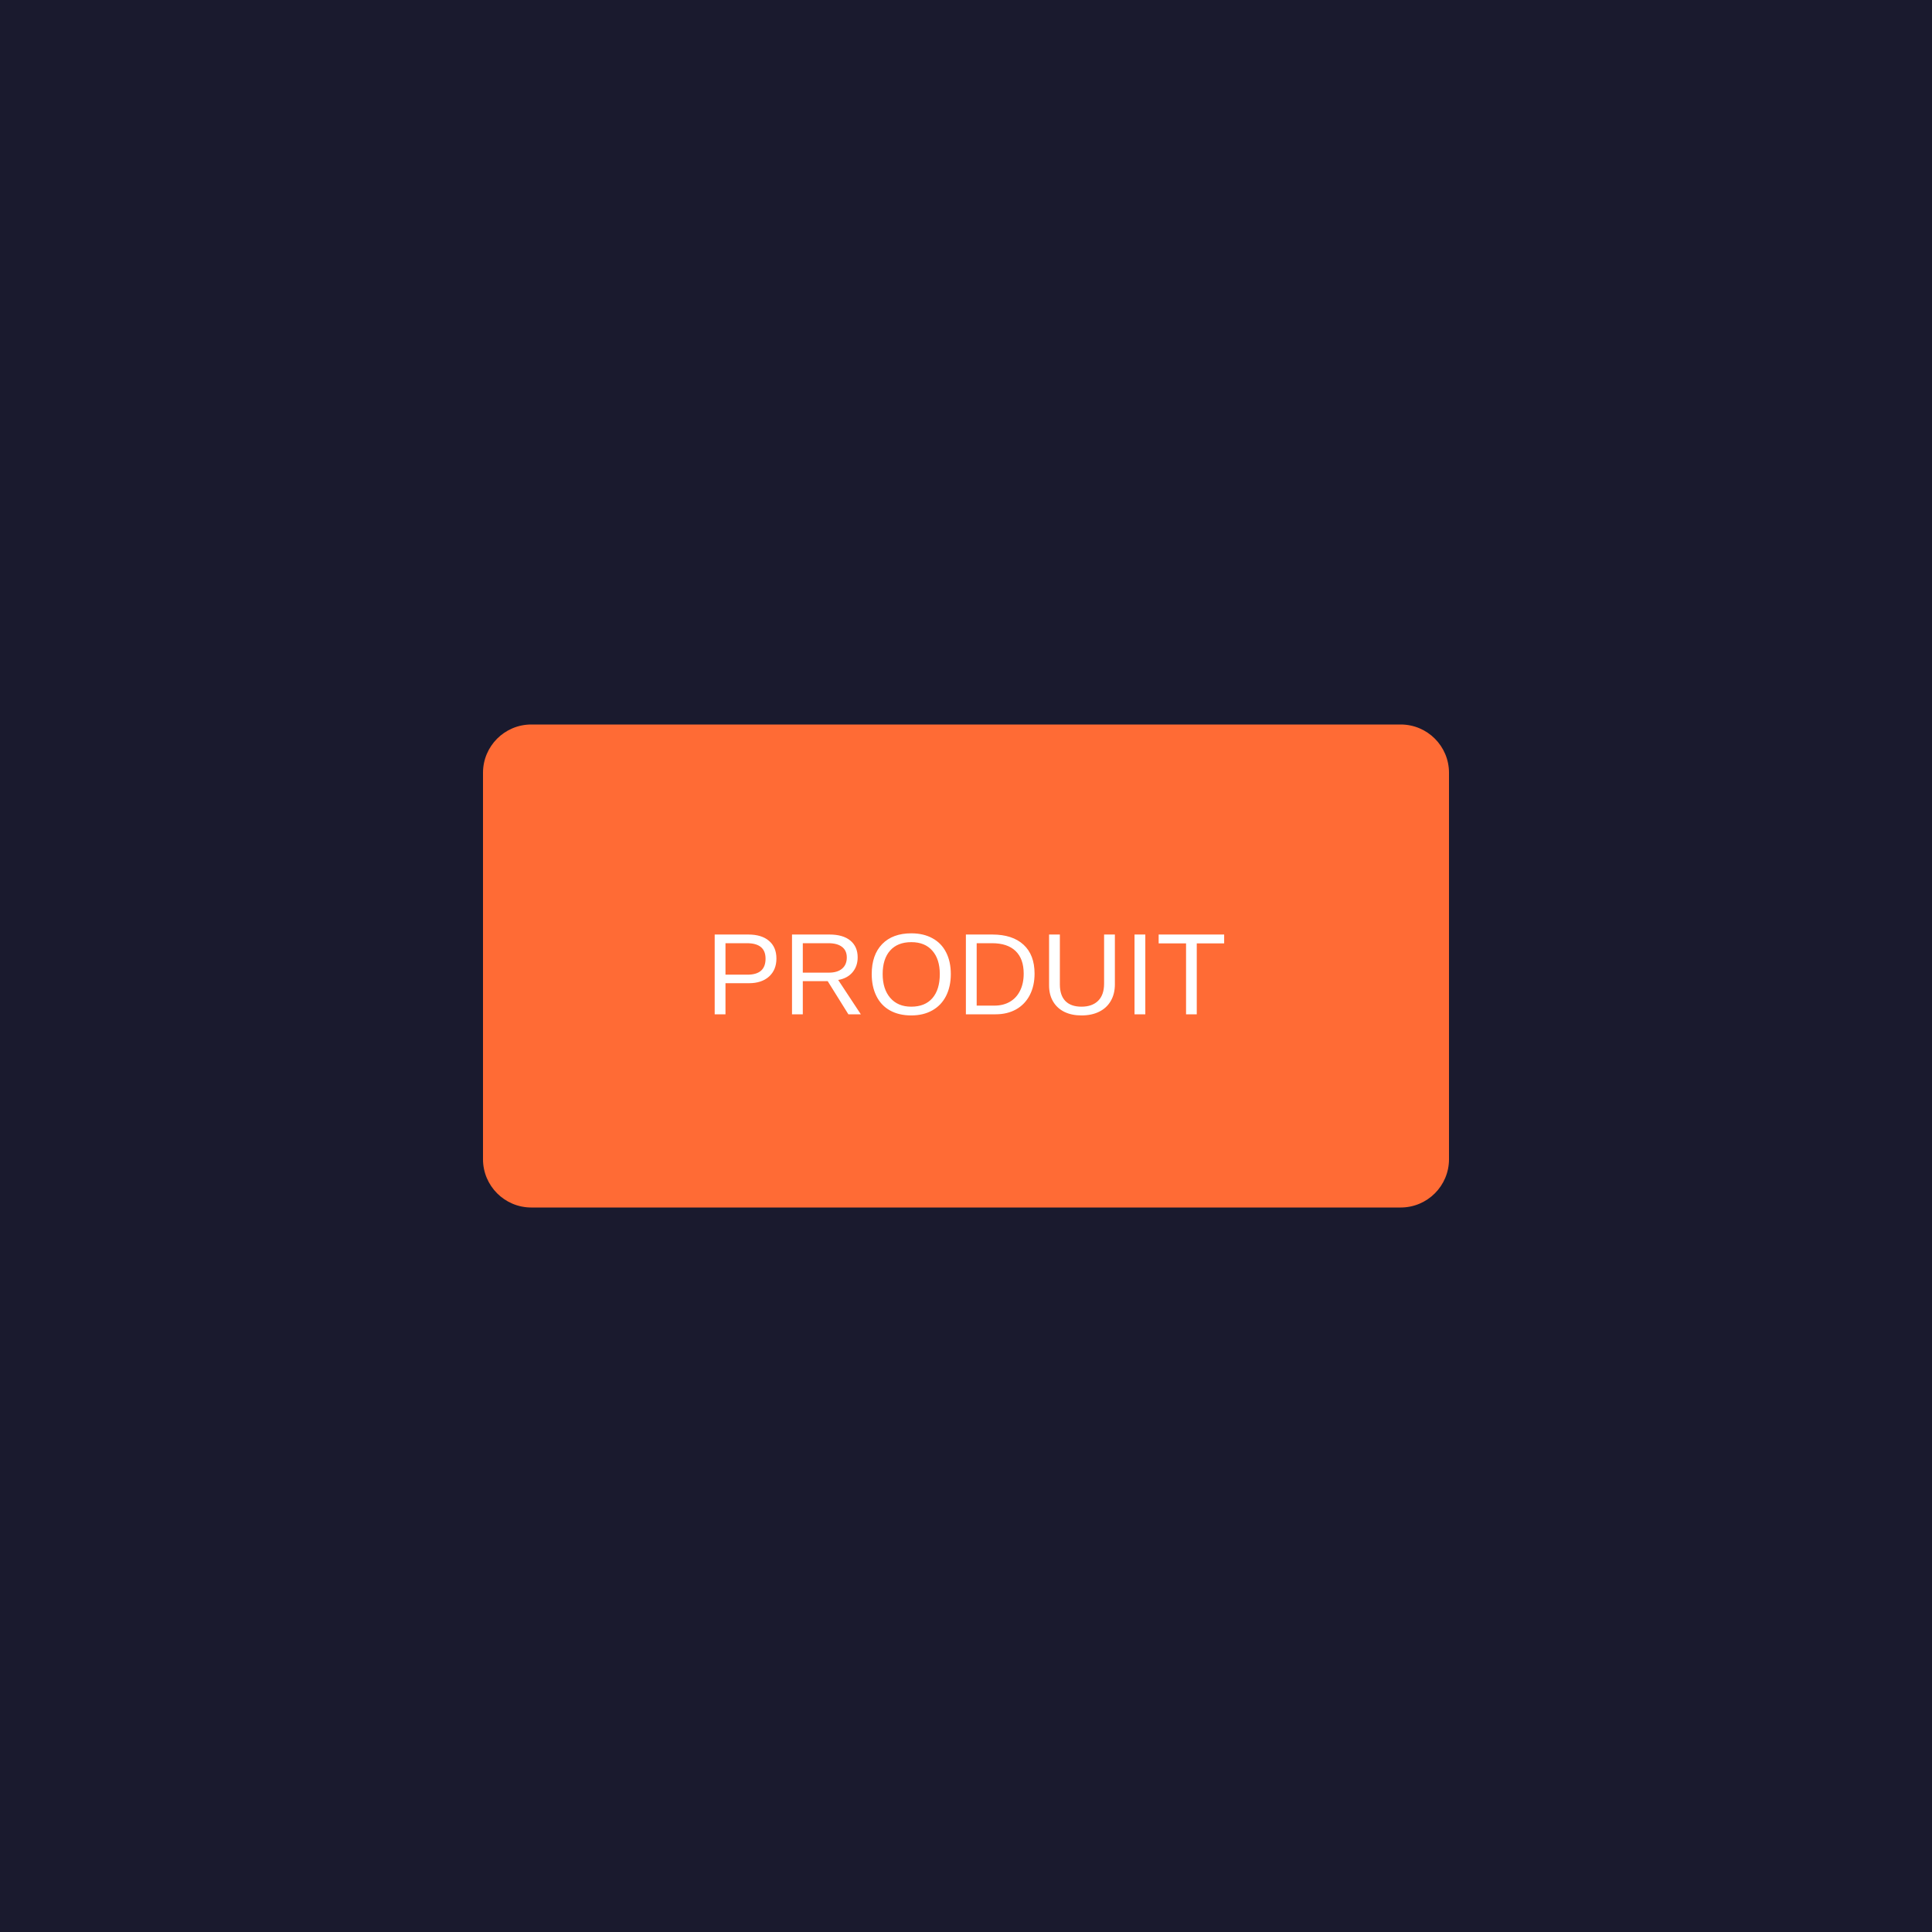
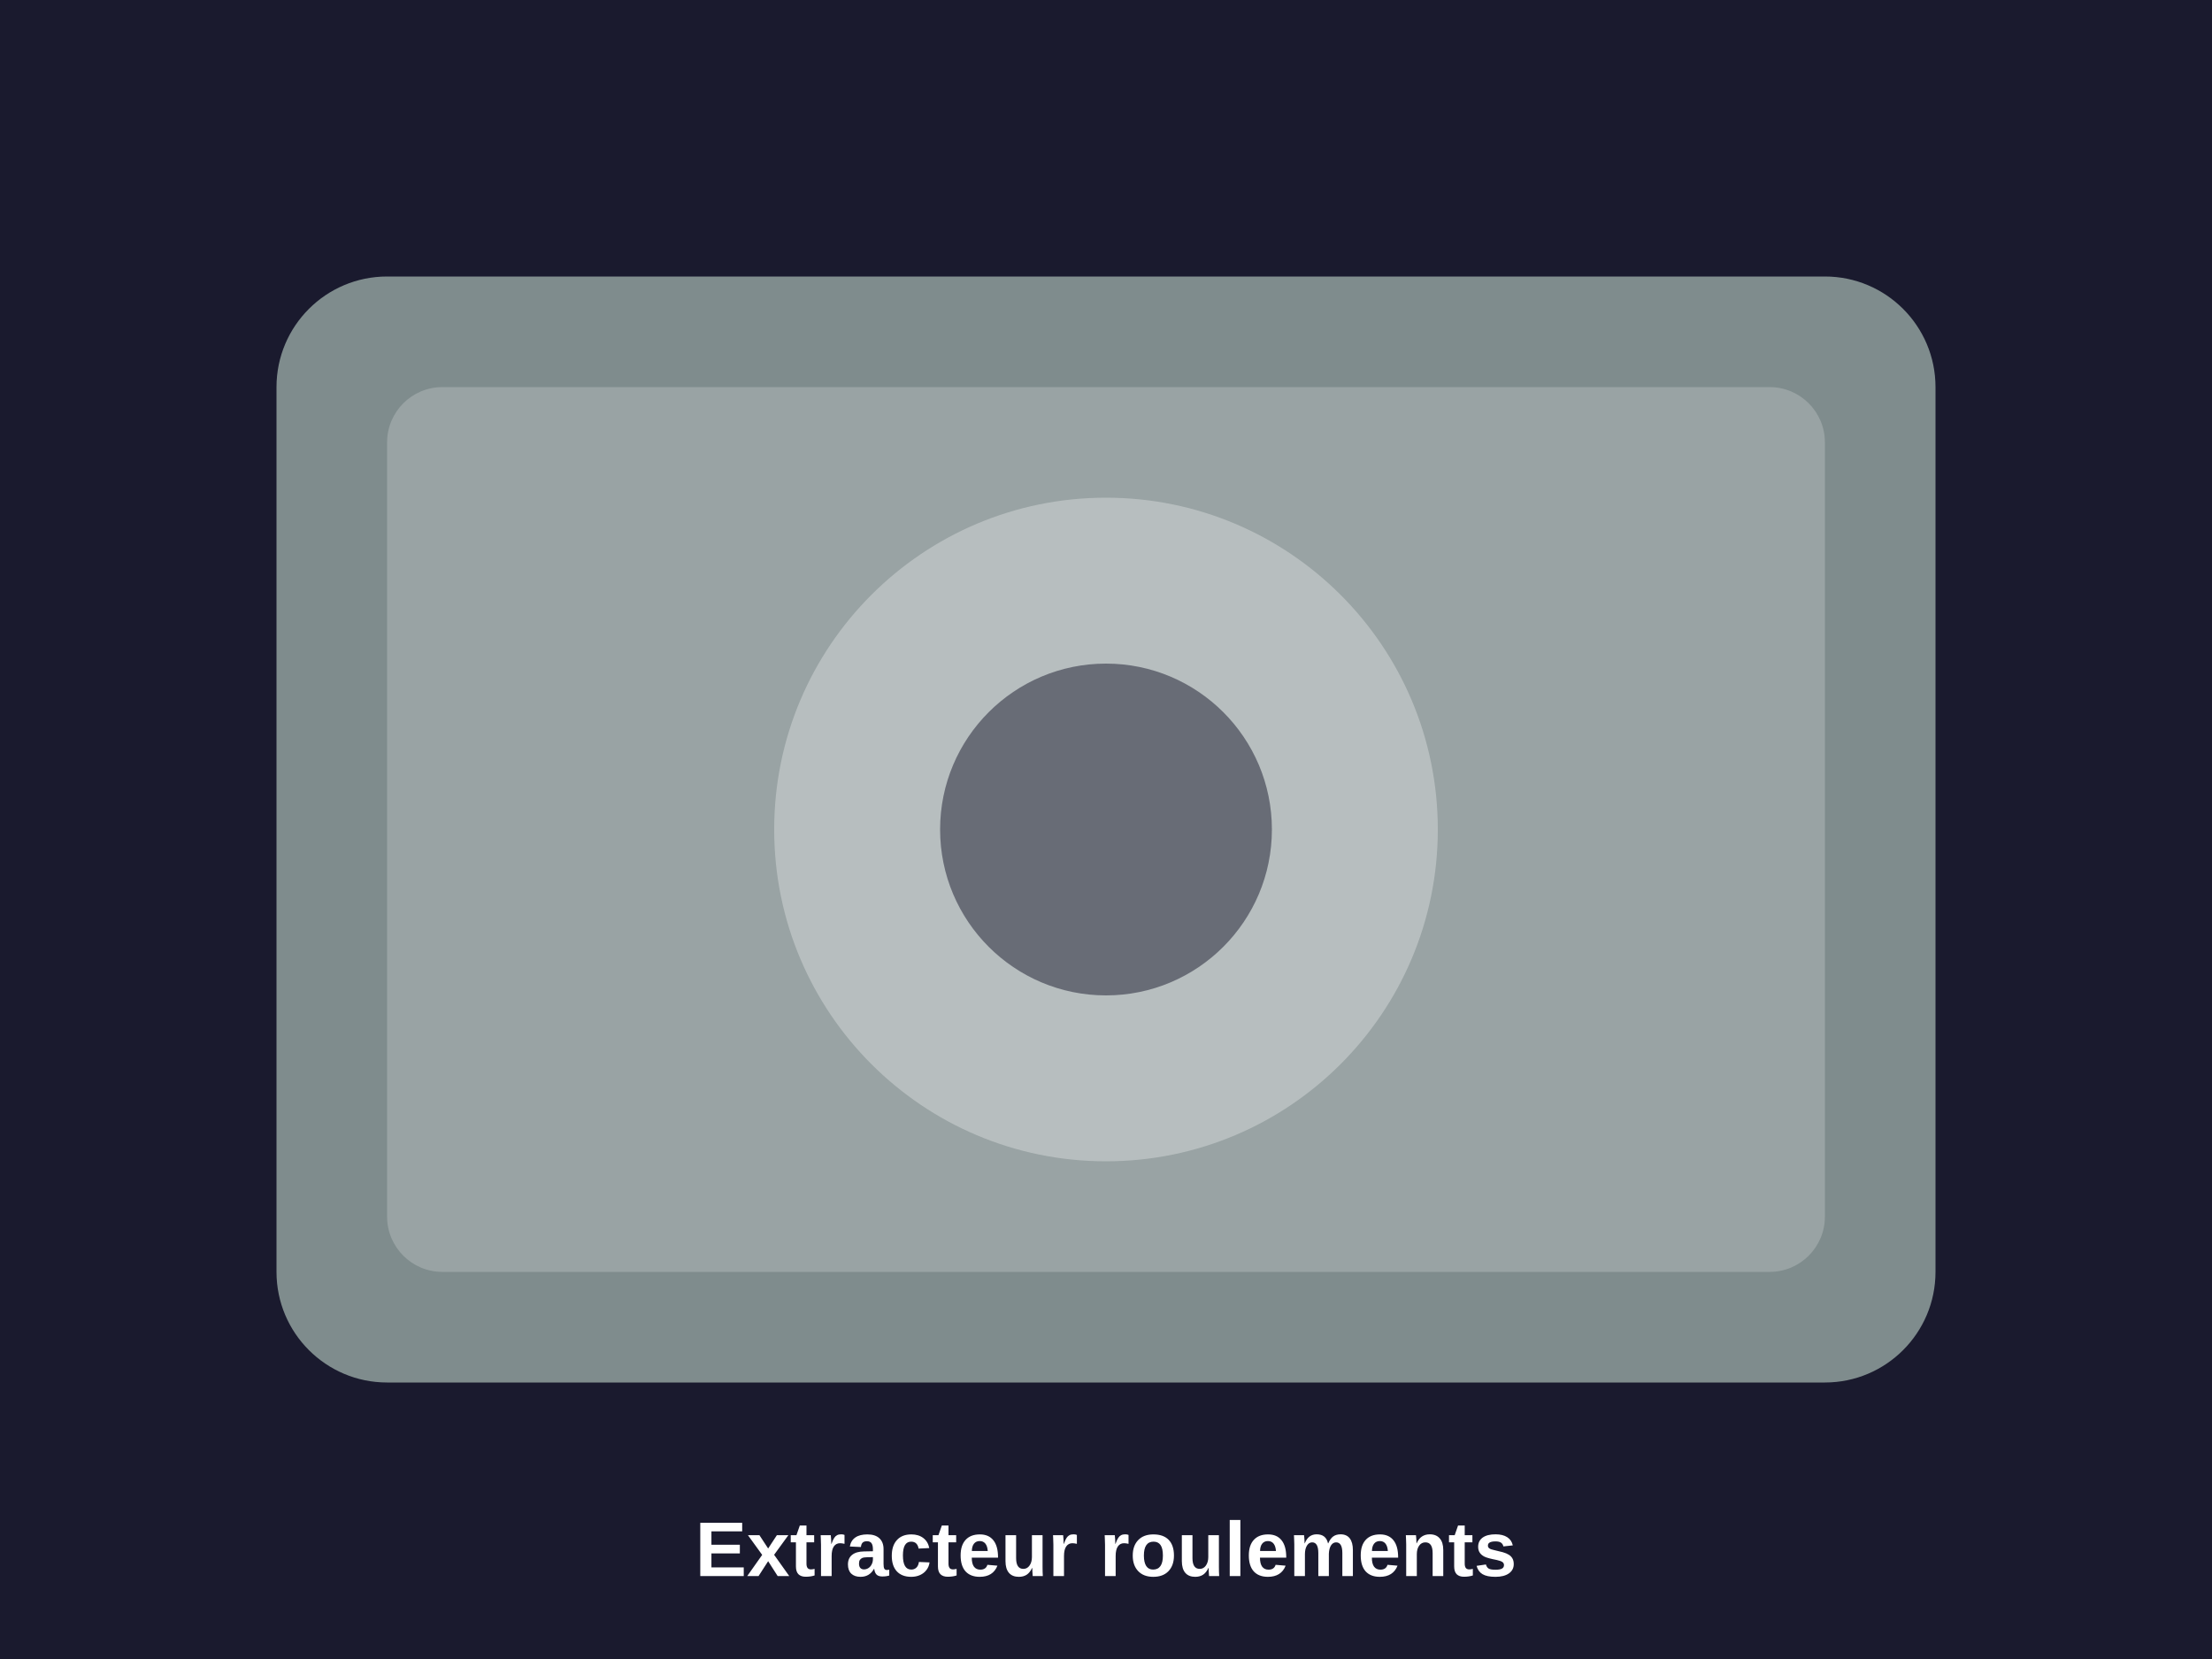
- <svg xmlns="http://www.w3.org/2000/svg" width="400" height="400" viewBox="0 0 400 400">
-   <rect fill="#1a1a2e" width="400" height="400" />
-   <rect fill="#FF6B35" x="100" y="150" width="200" height="100" rx="10" />
-   <text fill="#fff" x="200" y="210" font-family="Arial" font-size="24" text-anchor="middle">PRODUIT</text>
+ <svg xmlns="http://www.w3.org/2000/svg" width="400" height="300" viewBox="0 0 400 300">
+   <rect fill="#1a1a2e" width="400" height="300" />
+   <rect fill="#7f8c8d" x="50" y="50" width="300" height="200" rx="20" />
+   <rect fill="#fff" opacity="0.2" x="70" y="70" width="260" height="160" rx="10" />
+   <circle fill="#fff" opacity="0.3" cx="200" cy="150" r="60" />
+   <circle fill="#1a1a2e" opacity="0.5" cx="200" cy="150" r="30" />
+   <text fill="#fff" x="200" y="285" font-family="Arial" font-size="14" text-anchor="middle" font-weight="bold">Extracteur roulements</text>
</svg>
